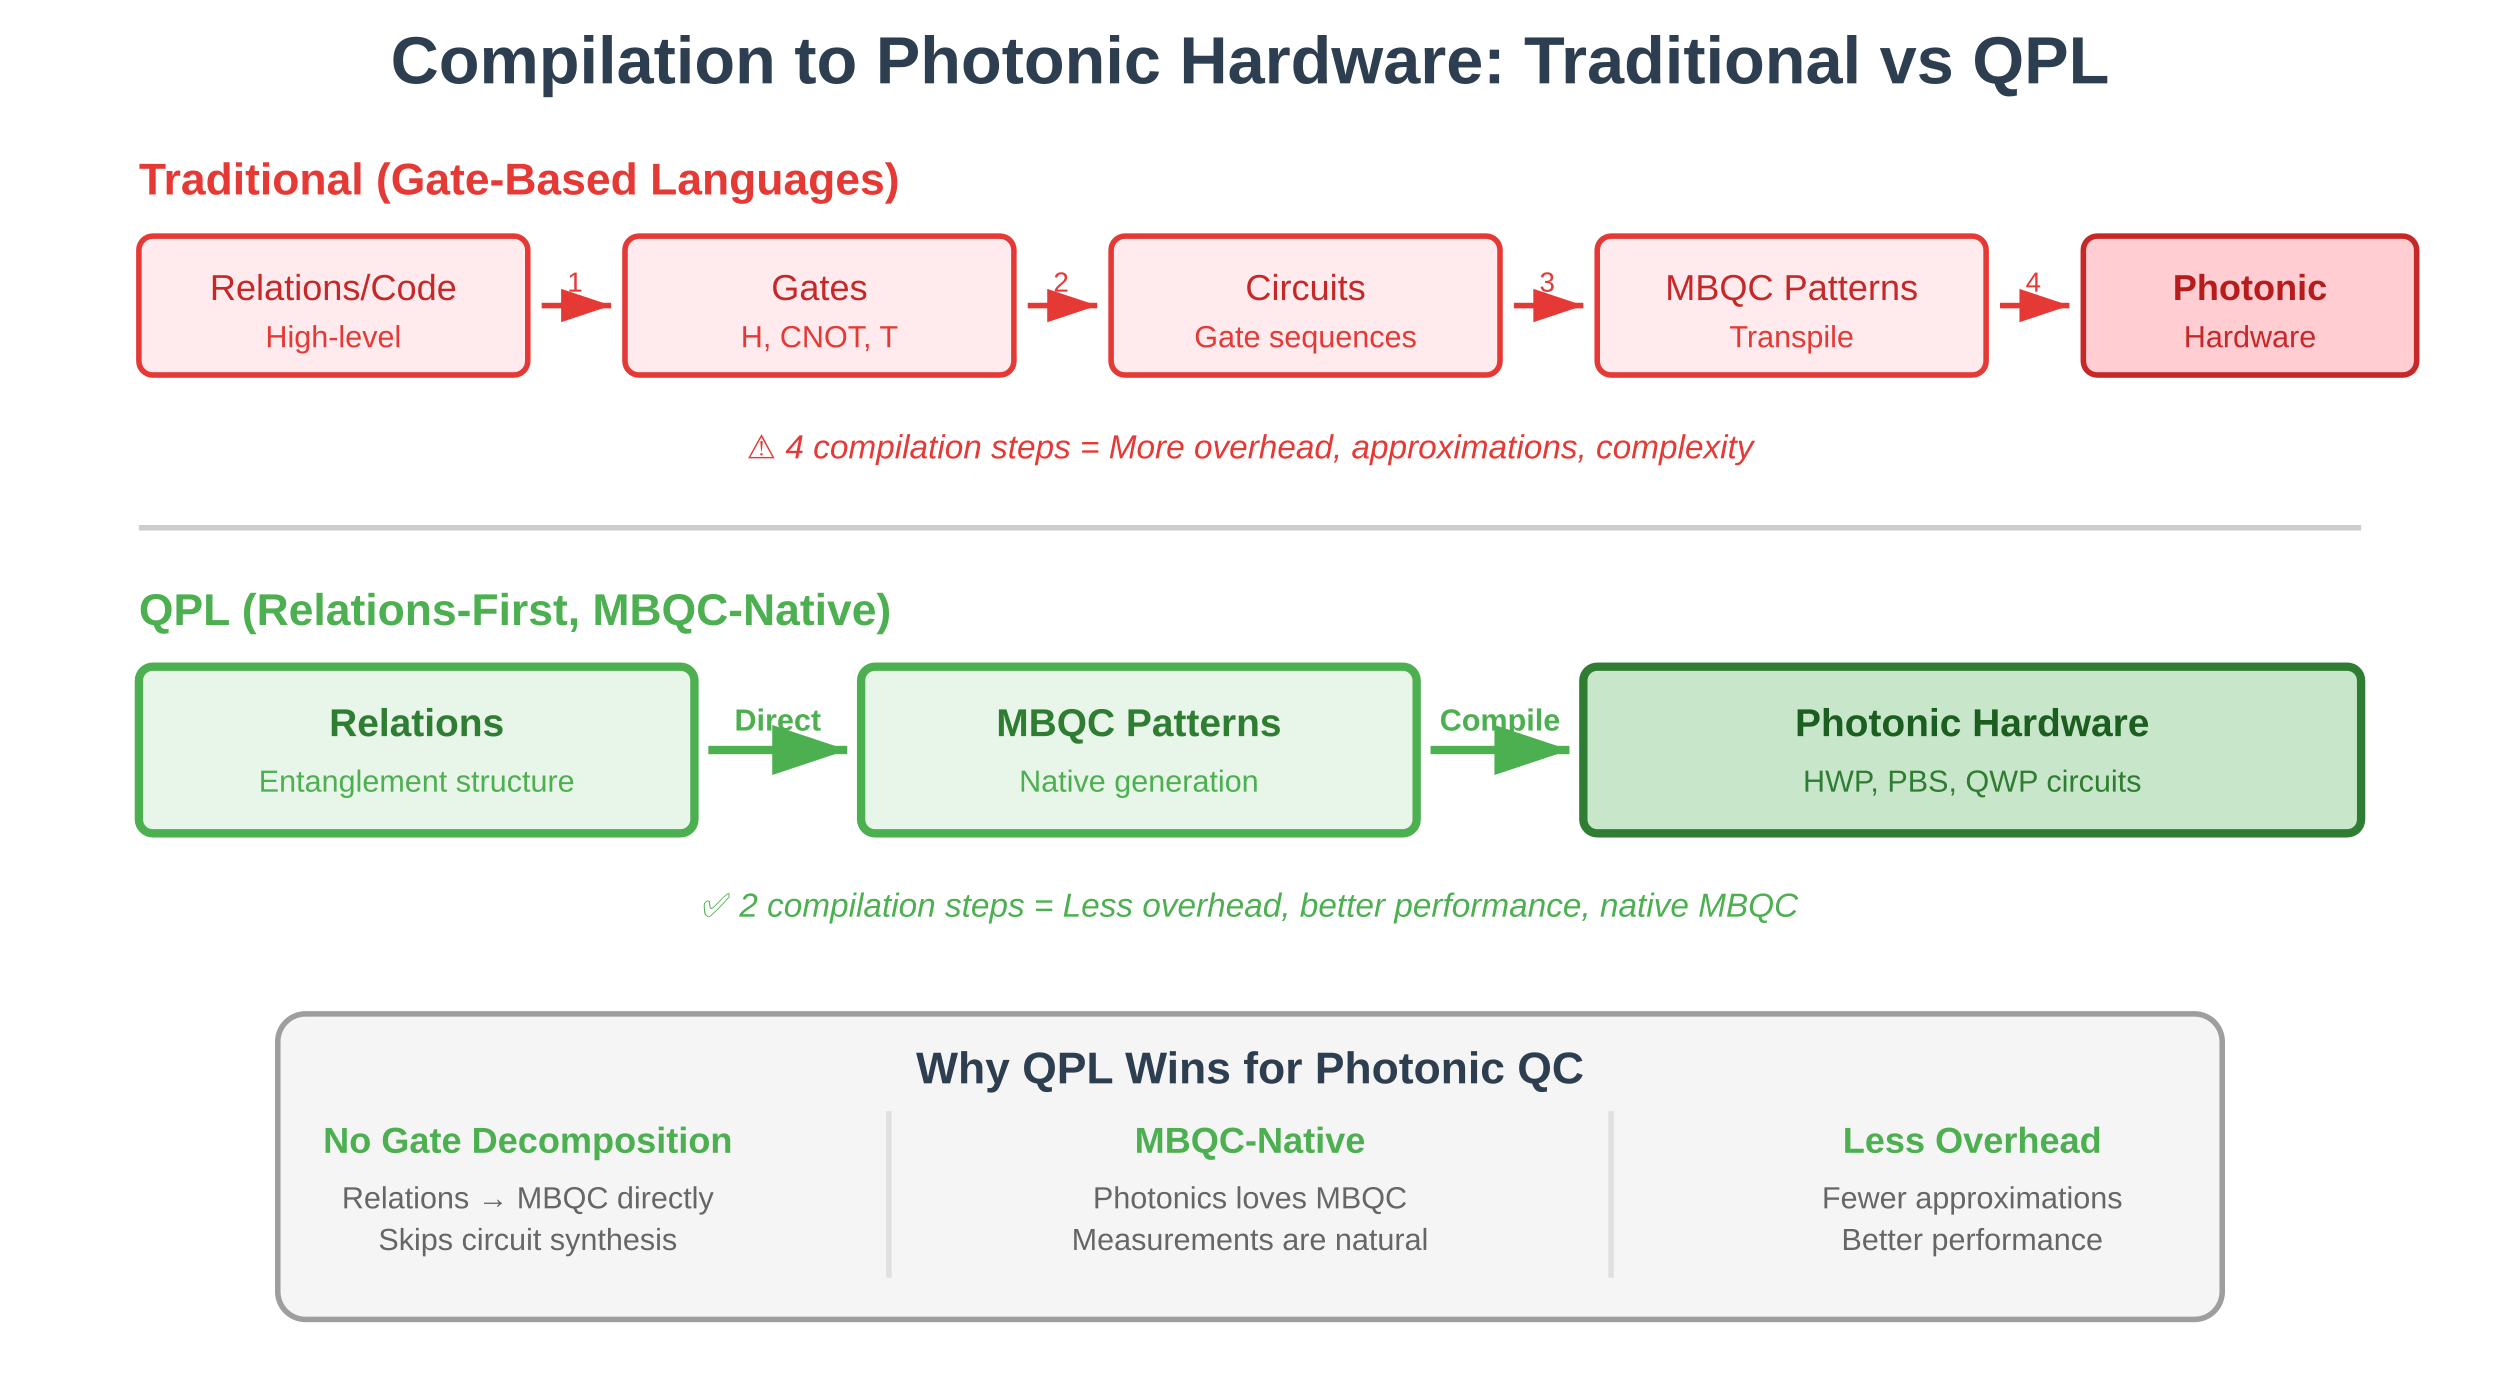
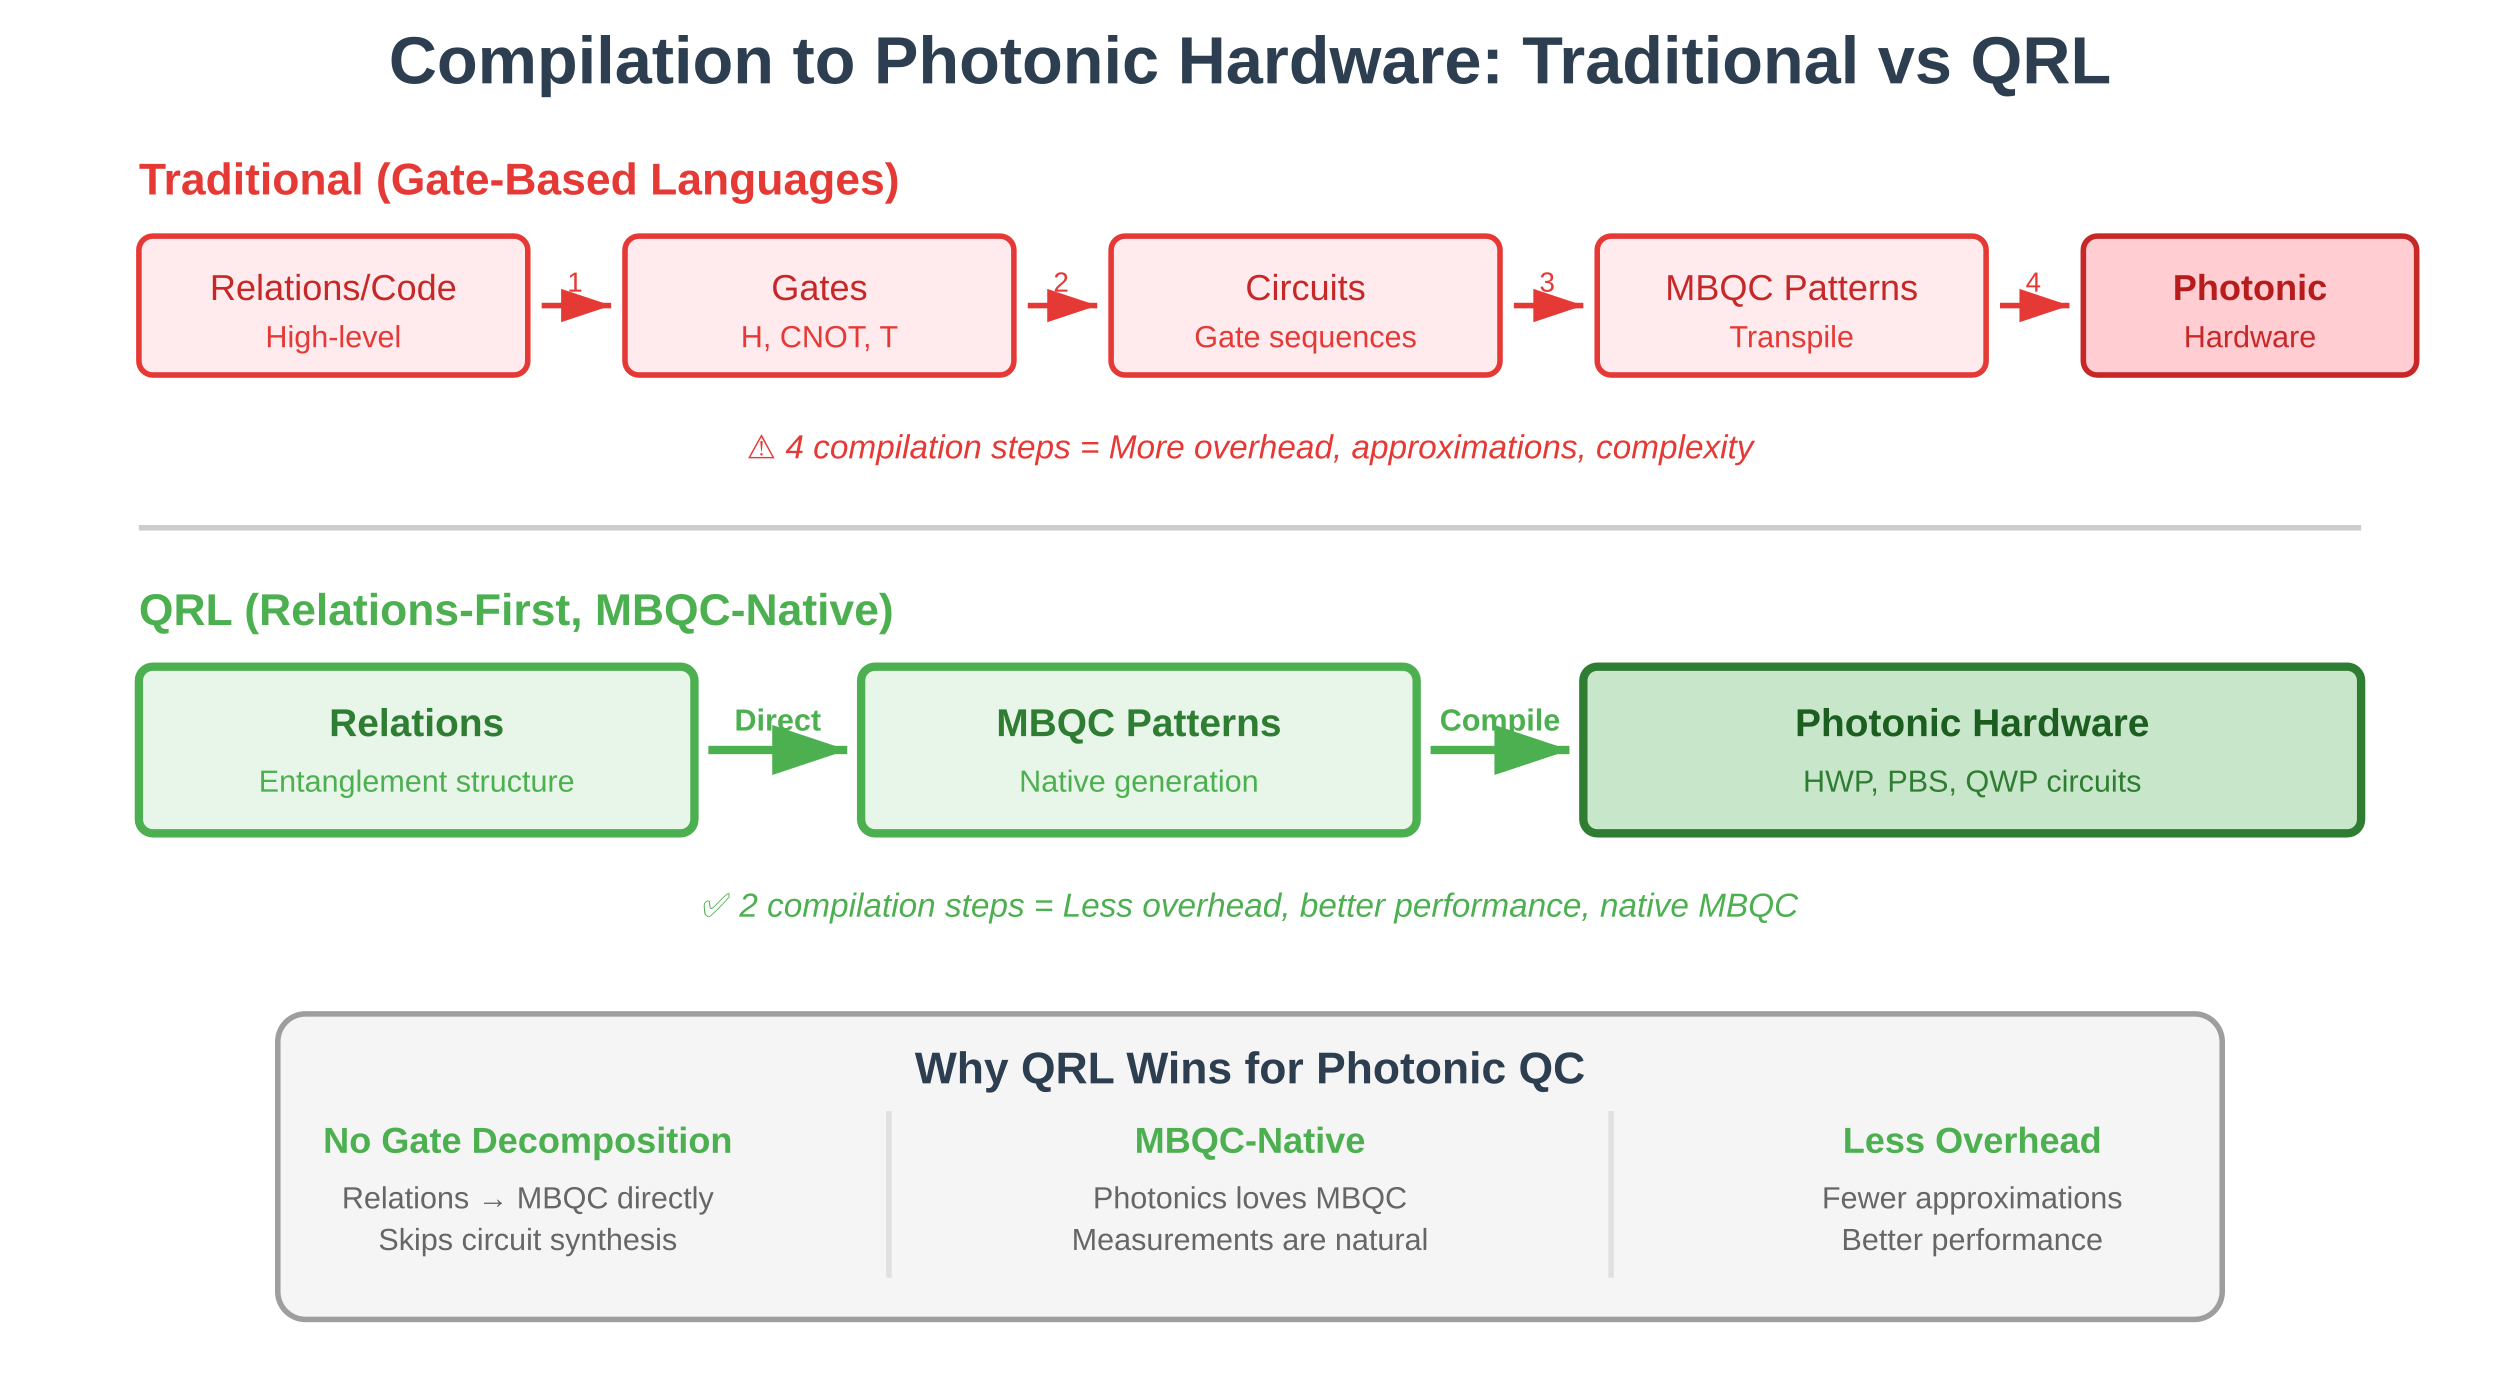
<svg xmlns="http://www.w3.org/2000/svg" viewBox="0 0 900 500">
  <text x="450" y="30" font-family="Arial, sans-serif" font-size="24" font-weight="bold" text-anchor="middle" fill="#2c3e50">
-     Compilation to Photonic Hardware: Traditional vs QPL
+     Compilation to Photonic Hardware: Traditional vs QRL
  </text>
  <g id="traditional">
    <text x="50" y="70" font-family="Arial, sans-serif" font-size="16" font-weight="bold" fill="#e53935">
      Traditional (Gate-Based Languages)
    </text>
    <rect x="50" y="85" width="140" height="50" fill="#ffebee" stroke="#e53935" stroke-width="2" rx="5" />
    <text x="120" y="108" font-family="Arial, sans-serif" font-size="13" text-anchor="middle" fill="#c62828">
      Relations/Code
    </text>
    <text x="120" y="125" font-family="Arial, sans-serif" font-size="11" text-anchor="middle" fill="#e53935">
      High-level
    </text>
    <path d="M 195 110 L 220 110" stroke="#e53935" stroke-width="2" marker-end="url(#arrow-red)" />
    <text x="207" y="105" font-family="Arial, sans-serif" font-size="10" text-anchor="middle" fill="#e53935">
      1
    </text>
    <rect x="225" y="85" width="140" height="50" fill="#ffebee" stroke="#e53935" stroke-width="2" rx="5" />
    <text x="295" y="108" font-family="Arial, sans-serif" font-size="13" text-anchor="middle" fill="#c62828">
      Gates
    </text>
    <text x="295" y="125" font-family="Arial, sans-serif" font-size="11" text-anchor="middle" fill="#e53935">
      H, CNOT, T
    </text>
    <path d="M 370 110 L 395 110" stroke="#e53935" stroke-width="2" marker-end="url(#arrow-red)" />
    <text x="382" y="105" font-family="Arial, sans-serif" font-size="10" text-anchor="middle" fill="#e53935">
      2
    </text>
    <rect x="400" y="85" width="140" height="50" fill="#ffebee" stroke="#e53935" stroke-width="2" rx="5" />
    <text x="470" y="108" font-family="Arial, sans-serif" font-size="13" text-anchor="middle" fill="#c62828">
      Circuits
    </text>
    <text x="470" y="125" font-family="Arial, sans-serif" font-size="11" text-anchor="middle" fill="#e53935">
      Gate sequences
    </text>
    <path d="M 545 110 L 570 110" stroke="#e53935" stroke-width="2" marker-end="url(#arrow-red)" />
    <text x="557" y="105" font-family="Arial, sans-serif" font-size="10" text-anchor="middle" fill="#e53935">
      3
    </text>
    <rect x="575" y="85" width="140" height="50" fill="#ffebee" stroke="#e53935" stroke-width="2" rx="5" />
    <text x="645" y="108" font-family="Arial, sans-serif" font-size="13" text-anchor="middle" fill="#c62828">
      MBQC Patterns
    </text>
    <text x="645" y="125" font-family="Arial, sans-serif" font-size="11" text-anchor="middle" fill="#e53935">
      Transpile
    </text>
    <path d="M 720 110 L 745 110" stroke="#e53935" stroke-width="2" marker-end="url(#arrow-red)" />
    <text x="732" y="105" font-family="Arial, sans-serif" font-size="10" text-anchor="middle" fill="#e53935">
      4
    </text>
    <rect x="750" y="85" width="120" height="50" fill="#ffcdd2" stroke="#c62828" stroke-width="2" rx="5" />
    <text x="810" y="108" font-family="Arial, sans-serif" font-size="13" text-anchor="middle" fill="#b71c1c" font-weight="bold">
      Photonic
    </text>
    <text x="810" y="125" font-family="Arial, sans-serif" font-size="11" text-anchor="middle" fill="#c62828">
      Hardware
    </text>
  </g>
  <g id="problems">
    <text x="450" y="165" font-family="Arial, sans-serif" font-size="12" text-anchor="middle" fill="#e53935" font-style="italic">
      ⚠️ 4 compilation steps = More overhead, approximations, complexity
    </text>
  </g>
  <line x1="50" y1="190" x2="850" y2="190" stroke="#ccc" stroke-width="2" />
  <g id="qpl">
    <text x="50" y="225" font-family="Arial, sans-serif" font-size="16" font-weight="bold" fill="#4caf50">
-       QPL (Relations-First, MBQC-Native)
+       QRL (Relations-First, MBQC-Native)
    </text>
    <rect x="50" y="240" width="200" height="60" fill="#e8f5e9" stroke="#4caf50" stroke-width="3" rx="5" />
    <text x="150" y="265" font-family="Arial, sans-serif" font-size="14" text-anchor="middle" fill="#2e7d32" font-weight="bold">
      Relations
    </text>
    <text x="150" y="285" font-family="Arial, sans-serif" font-size="11" text-anchor="middle" fill="#4caf50">
      Entanglement structure
    </text>
    <path d="M 255 270 L 305 270" stroke="#4caf50" stroke-width="3" marker-end="url(#arrow-green2)" />
    <text x="280" y="263" font-family="Arial, sans-serif" font-size="11" text-anchor="middle" fill="#4caf50" font-weight="bold">
      Direct
    </text>
    <rect x="310" y="240" width="200" height="60" fill="#e8f5e9" stroke="#4caf50" stroke-width="3" rx="5" />
    <text x="410" y="265" font-family="Arial, sans-serif" font-size="14" text-anchor="middle" fill="#2e7d32" font-weight="bold">
      MBQC Patterns
    </text>
    <text x="410" y="285" font-family="Arial, sans-serif" font-size="11" text-anchor="middle" fill="#4caf50">
      Native generation
    </text>
    <path d="M 515 270 L 565 270" stroke="#4caf50" stroke-width="3" marker-end="url(#arrow-green2)" />
    <text x="540" y="263" font-family="Arial, sans-serif" font-size="11" text-anchor="middle" fill="#4caf50" font-weight="bold">
      Compile
    </text>
    <rect x="570" y="240" width="280" height="60" fill="#c8e6c9" stroke="#2e7d32" stroke-width="3" rx="5" />
    <text x="710" y="265" font-family="Arial, sans-serif" font-size="14" text-anchor="middle" fill="#1b5e20" font-weight="bold">
      Photonic Hardware
    </text>
    <text x="710" y="285" font-family="Arial, sans-serif" font-size="11" text-anchor="middle" fill="#2e7d32">
      HWP, PBS, QWP circuits
    </text>
  </g>
  <g id="benefits">
    <text x="450" y="330" font-family="Arial, sans-serif" font-size="12" text-anchor="middle" fill="#4caf50" font-style="italic">
      ✅ 2 compilation steps = Less overhead, better performance, native MBQC
    </text>
  </g>
  <g id="comparison-stats">
    <rect x="100" y="365" width="700" height="110" fill="#f5f5f5" stroke="#9e9e9e" stroke-width="2" rx="10" />
    <text x="450" y="390" font-family="Arial, sans-serif" font-size="16" font-weight="bold" text-anchor="middle" fill="#2c3e50">
-       Why QPL Wins for Photonic QC
+       Why QRL Wins for Photonic QC
    </text>
    <g id="col1">
      <text x="190" y="415" font-family="Arial, sans-serif" font-size="13" font-weight="bold" text-anchor="middle" fill="#4caf50">
        No Gate Decomposition
      </text>
      <text x="190" y="435" font-family="Arial, sans-serif" font-size="11" text-anchor="middle" fill="#666">
        Relations → MBQC directly
      </text>
      <text x="190" y="450" font-family="Arial, sans-serif" font-size="11" text-anchor="middle" fill="#666">
        Skips circuit synthesis
      </text>
    </g>
    <g id="col2">
      <text x="450" y="415" font-family="Arial, sans-serif" font-size="13" font-weight="bold" text-anchor="middle" fill="#4caf50">
        MBQC-Native
      </text>
      <text x="450" y="435" font-family="Arial, sans-serif" font-size="11" text-anchor="middle" fill="#666">
        Photonics loves MBQC
      </text>
      <text x="450" y="450" font-family="Arial, sans-serif" font-size="11" text-anchor="middle" fill="#666">
        Measurements are natural
      </text>
    </g>
    <g id="col3">
      <text x="710" y="415" font-family="Arial, sans-serif" font-size="13" font-weight="bold" text-anchor="middle" fill="#4caf50">
        Less Overhead
      </text>
      <text x="710" y="435" font-family="Arial, sans-serif" font-size="11" text-anchor="middle" fill="#666">
        Fewer approximations
      </text>
      <text x="710" y="450" font-family="Arial, sans-serif" font-size="11" text-anchor="middle" fill="#666">
        Better performance
      </text>
    </g>
    <line x1="320" y1="400" x2="320" y2="460" stroke="#e0e0e0" stroke-width="2" />
    <line x1="580" y1="400" x2="580" y2="460" stroke="#e0e0e0" stroke-width="2" />
  </g>
  <defs>
    <marker id="arrow-red" markerWidth="10" markerHeight="10" refX="9" refY="3" orient="auto" markerUnits="strokeWidth">
      <path d="M0,0 L0,6 L9,3 z" fill="#e53935" />
    </marker>
    <marker id="arrow-green2" markerWidth="12" markerHeight="12" refX="9" refY="3" orient="auto" markerUnits="strokeWidth">
      <path d="M0,0 L0,6 L9,3 z" fill="#4caf50" />
    </marker>
  </defs>
</svg>
